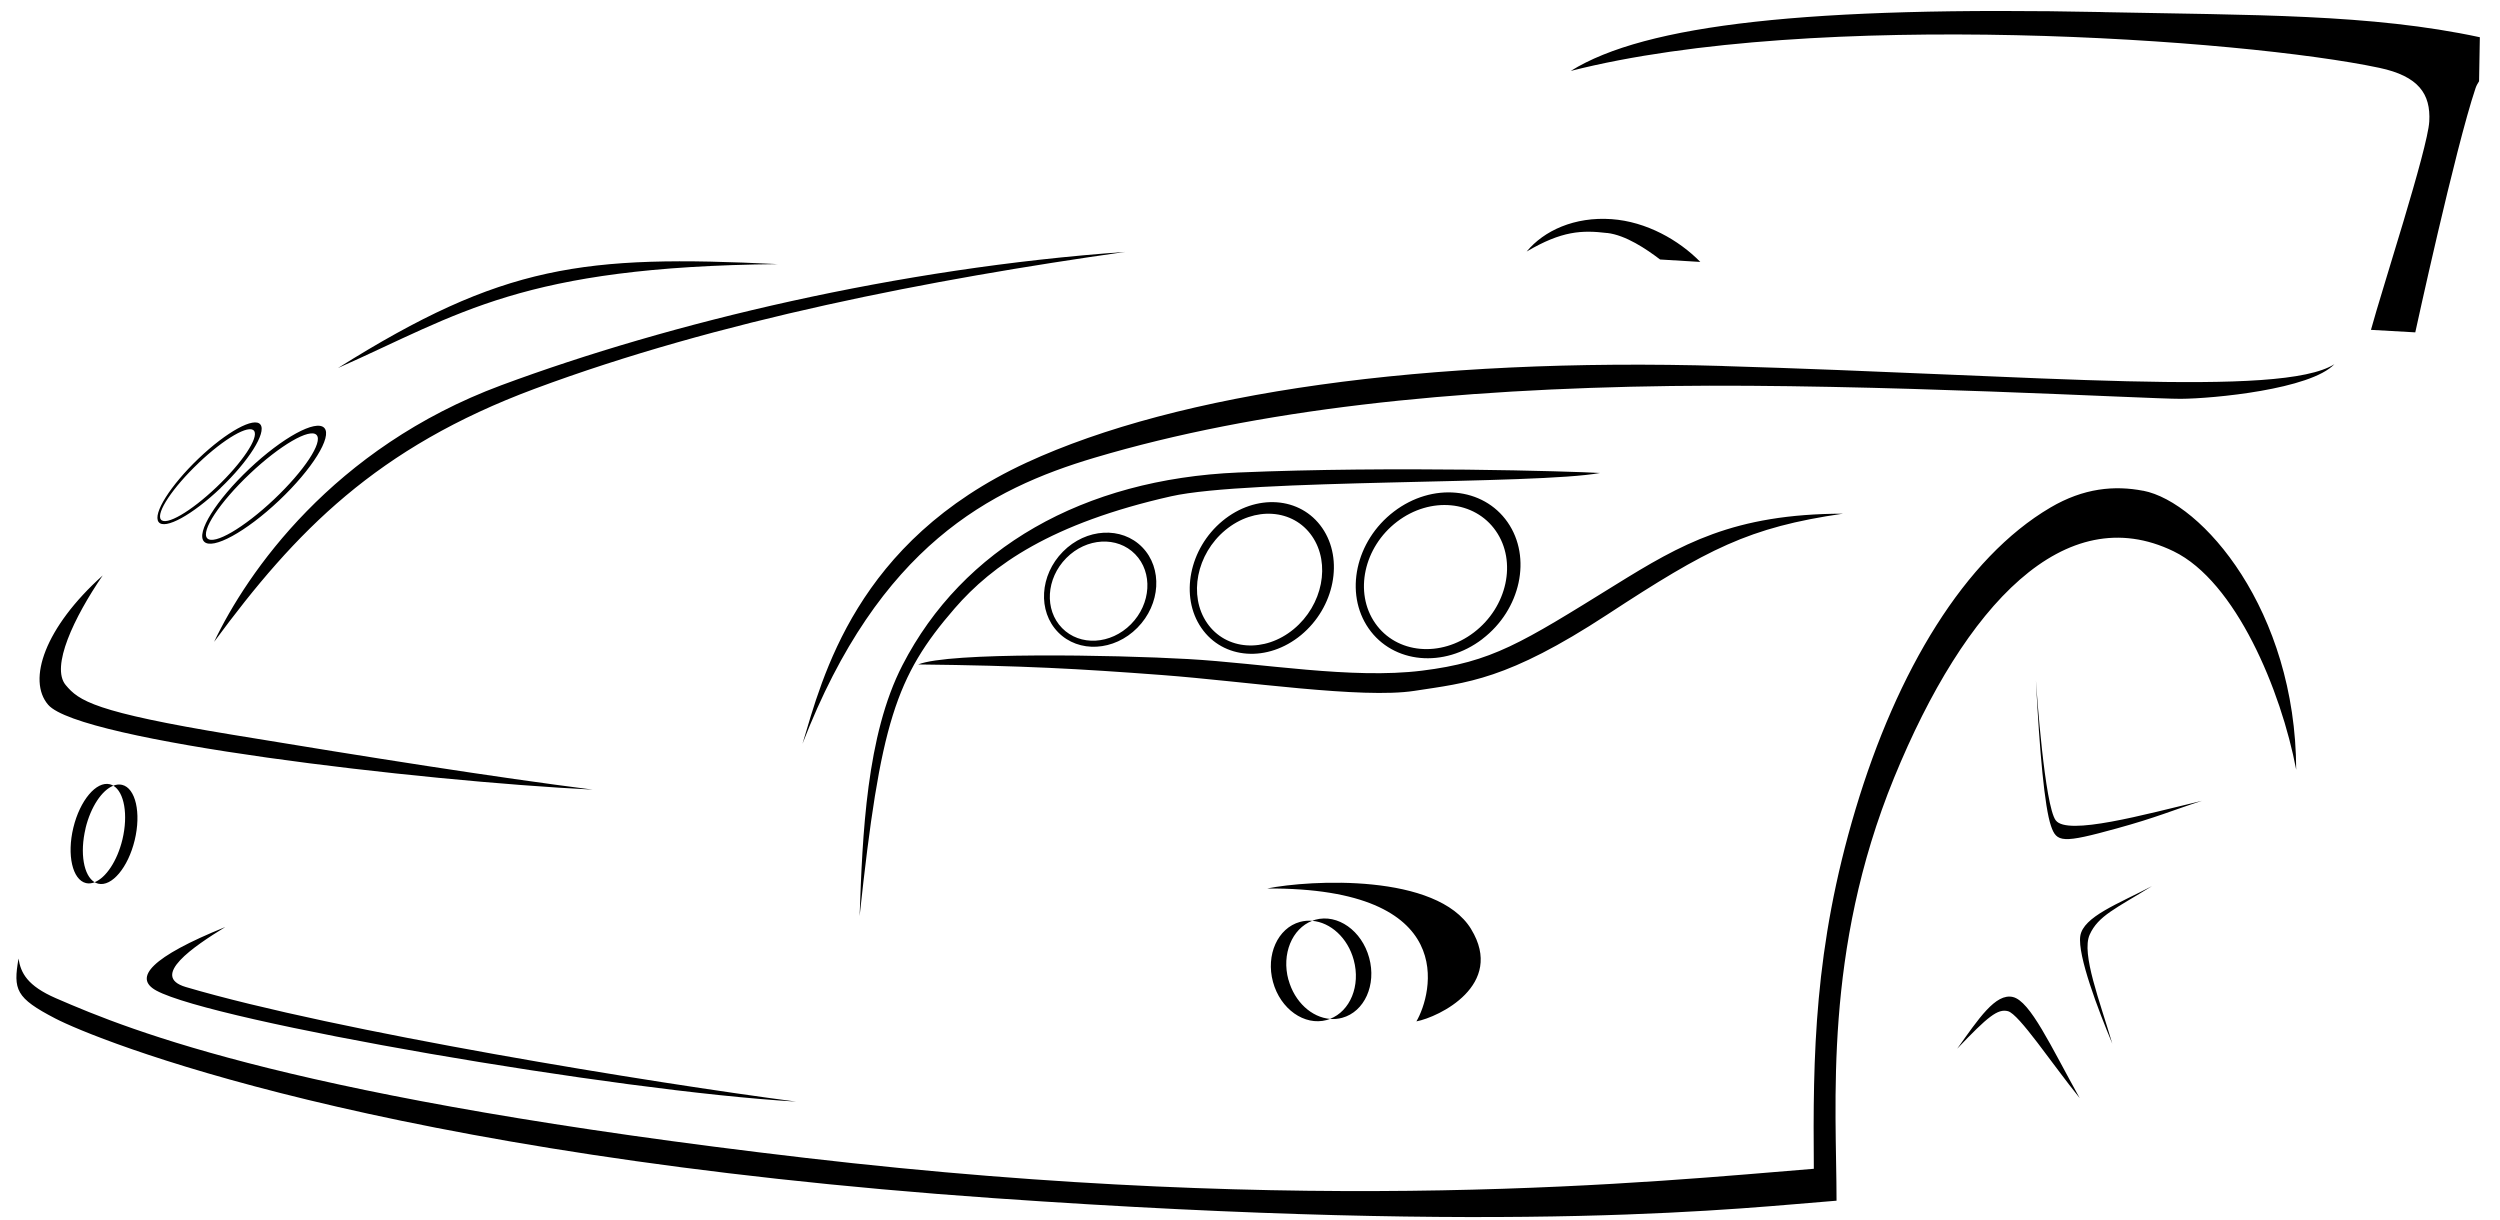
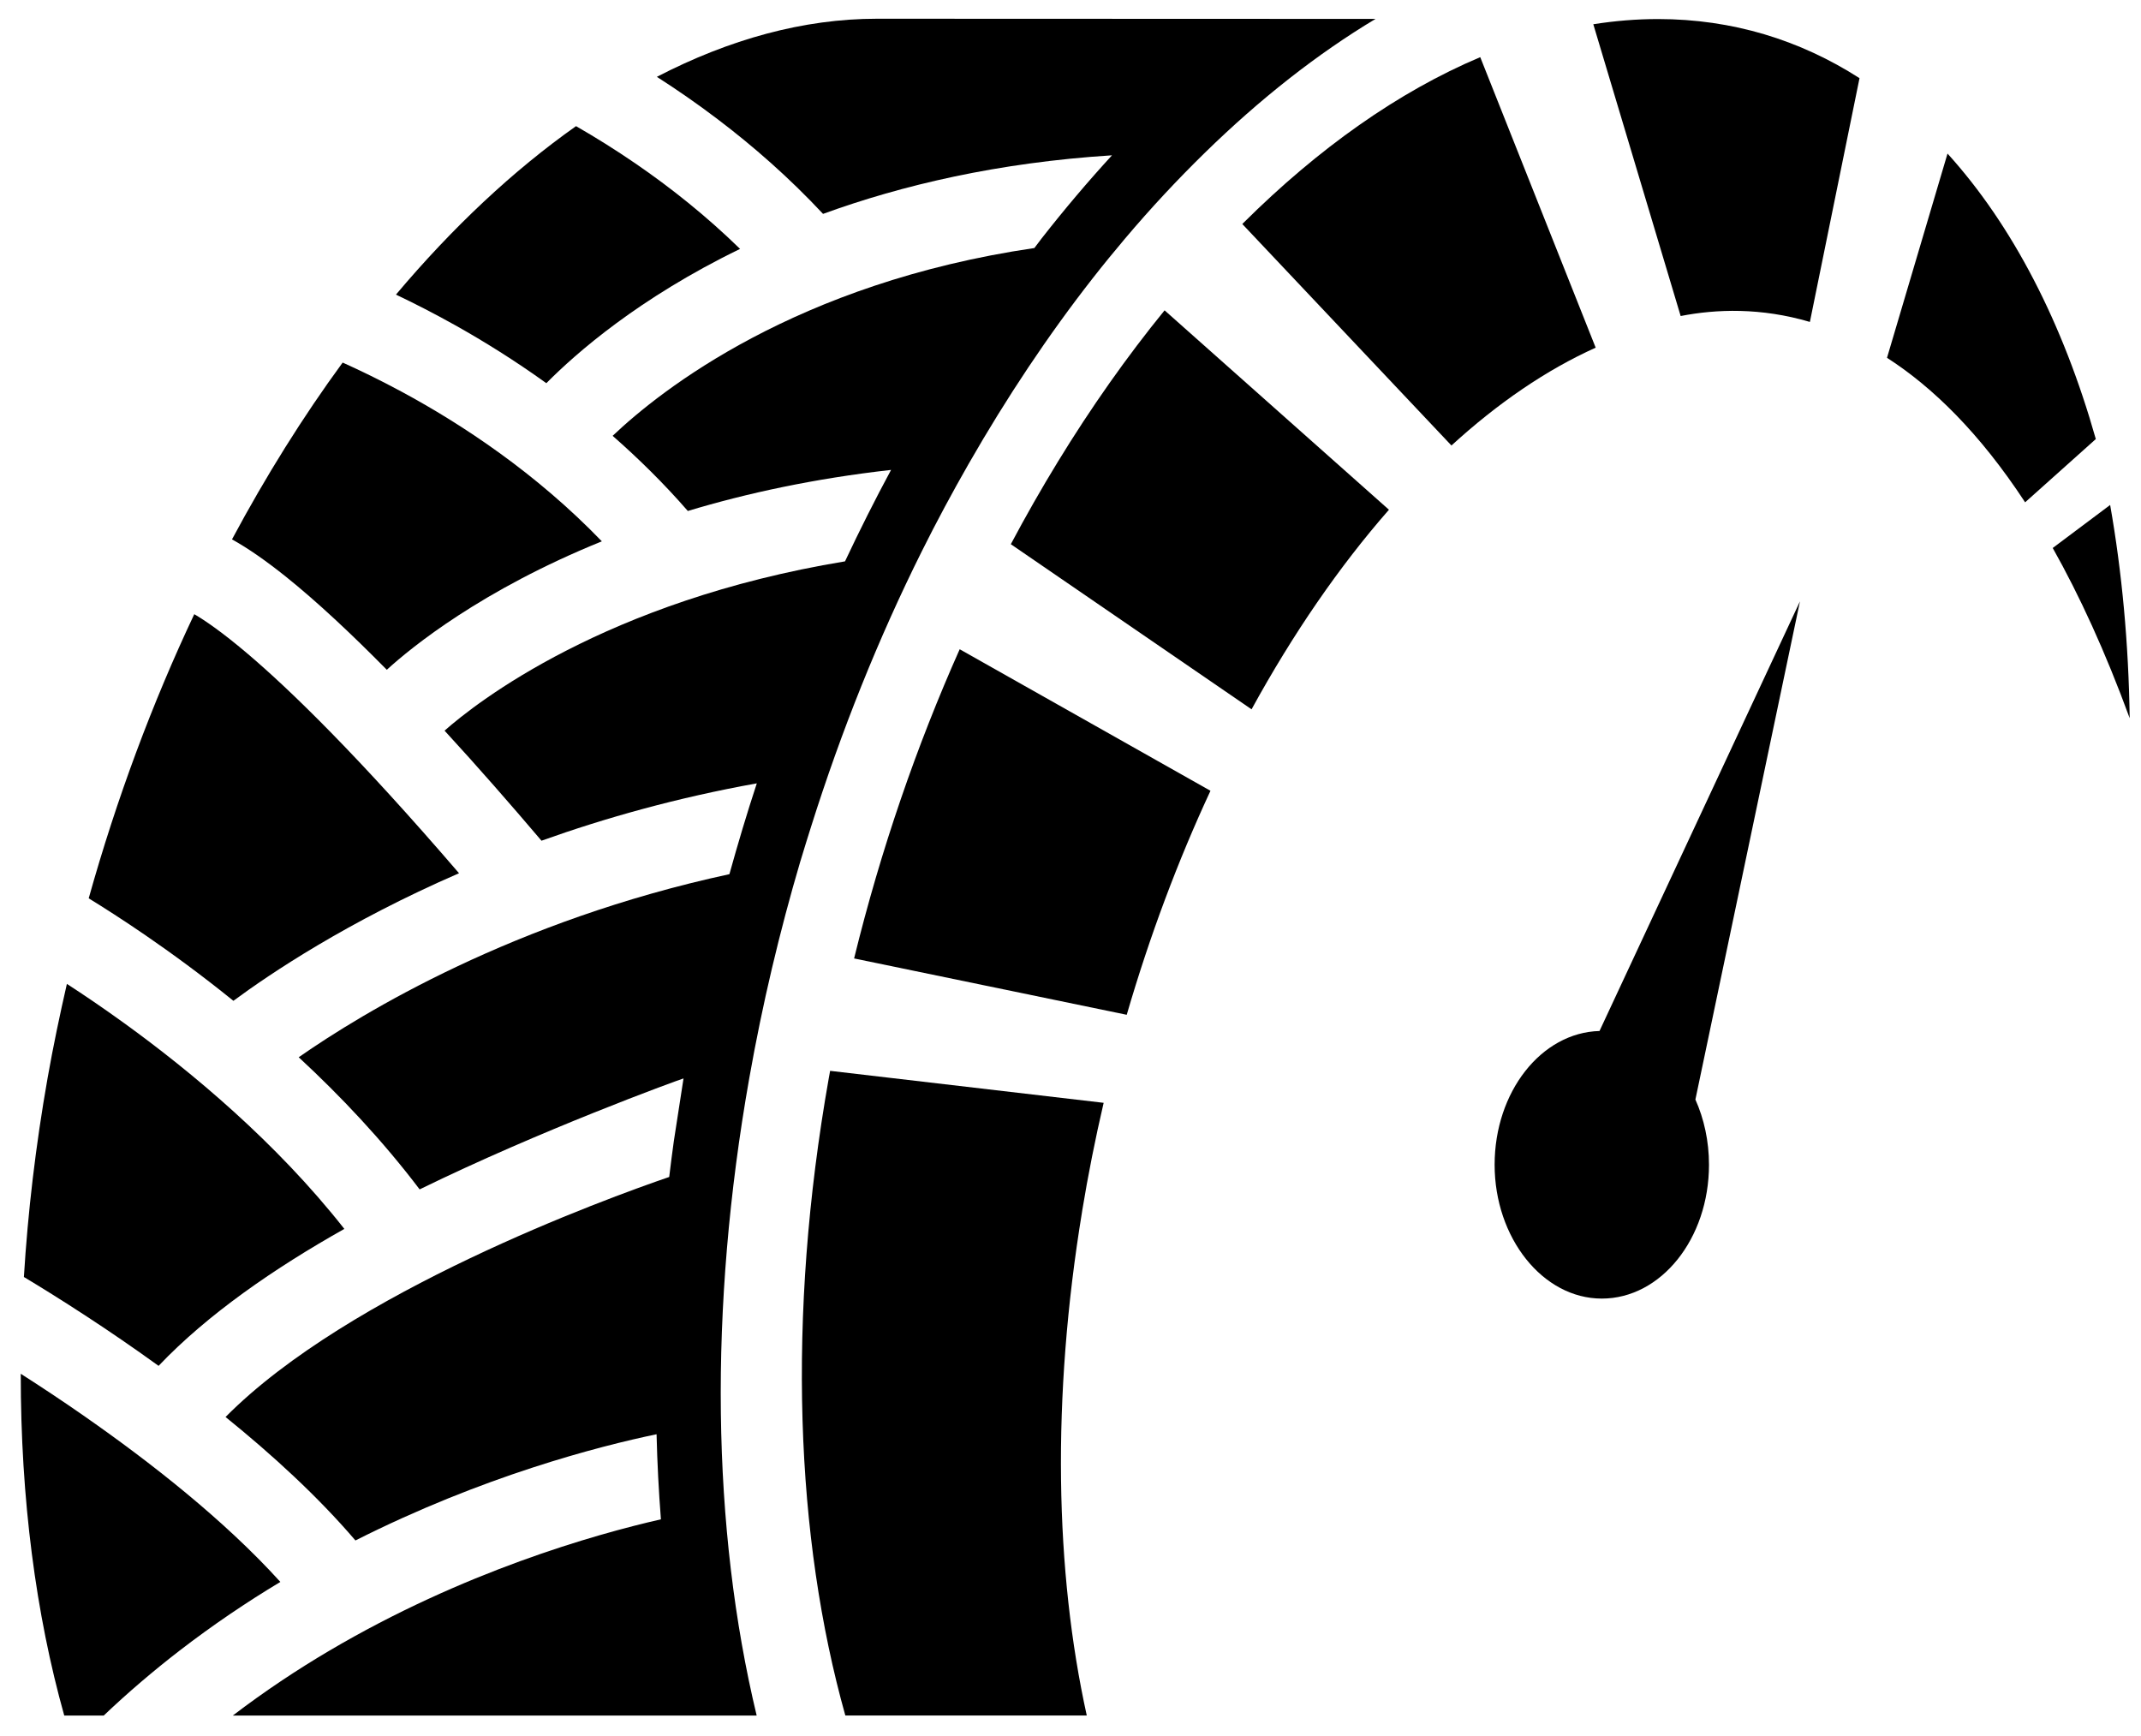
- <svg xmlns="http://www.w3.org/2000/svg" width="123" height="60" viewBox="0 0 123 60" fill="none">
-   <path d="M64.722 45.249C64.666 45.264 64.614 45.284 64.558 45.304C65.46 45.38 66.307 46.136 66.604 47.231C66.949 48.498 66.429 49.75 65.434 50.13C65.632 50.148 65.834 50.13 66.032 50.077C67.133 49.78 67.728 48.454 67.363 47.123C67.001 45.789 65.816 44.951 64.719 45.249H64.722ZM103.477 0.594C89.021 0.299 80.949 1.199 77.28 3.49C89.324 0.422 110.378 1.92 117.065 3.338C119.001 3.75 119.596 4.626 119.52 5.977C119.445 7.326 117.179 14.279 116.651 16.229C117.378 16.27 118.105 16.311 118.832 16.352C118.832 16.352 120.799 7.3 121.797 4.337C121.841 4.208 121.903 4.1 121.97 3.998C121.984 3.28 121.996 2.556 122.008 1.832C116.657 0.679 110.827 0.749 103.471 0.597L103.477 0.594ZM63.39 48.206C63.046 46.939 63.566 45.687 64.561 45.304C64.362 45.287 64.161 45.304 63.962 45.357C62.865 45.658 62.269 46.98 62.631 48.311C62.993 49.645 64.178 50.483 65.276 50.185C65.332 50.171 65.387 50.15 65.44 50.13C64.538 50.057 63.691 49.298 63.393 48.203L63.39 48.206ZM90.673 25.273C85.29 25.282 82.71 26.773 79.478 28.776C74.831 31.654 73.415 32.568 69.959 32.997C66.502 33.426 62.103 32.632 58.448 32.425C54.793 32.218 46.693 32.075 45.175 32.691C50.397 32.752 53.039 32.901 57.155 33.21C61.271 33.52 66.993 34.39 69.591 33.99C72.186 33.59 74.142 33.467 79.081 30.236C84.02 27.004 86.032 25.947 90.67 25.273H90.673ZM60.927 23.247C53.29 23.571 47.37 26.966 44.401 32.726C42.626 36.167 42.434 41.075 42.293 45.071C43.312 35.569 44.065 33.283 46.973 29.929C48.824 27.792 51.734 25.746 57.616 24.418C61.432 23.557 75.598 23.849 78.722 23.27C77.294 23.189 68.56 22.923 60.927 23.247ZM105.444 24.146C104.04 23.875 102.519 24.006 100.879 24.972C96.666 27.451 93.335 32.994 91.292 39.819C89.249 46.644 89.193 51.94 89.24 57.504C81.513 58.126 64.669 59.889 39.643 56.97C14.614 54.05 6.481 50.734 2.747 49.111C1.346 48.501 1.022 47.873 0.911 47.161C0.648 48.694 0.765 49.094 2.721 50.109C4.674 51.125 18.531 56.824 48.885 58.949C74.877 60.767 85.813 59.422 90.358 59.074C90.358 54.369 89.692 46.82 93.189 38.266C96.689 29.713 101.608 24.535 106.942 27.124C109.995 28.607 112.231 33.955 112.973 37.872C112.952 30.008 108.331 24.701 105.444 24.143V24.146ZM99.037 49.053C98.181 48.851 97.343 50.13 96.293 51.598C97.811 50.002 98.289 49.622 98.791 49.75C99.34 49.894 100.94 52.316 102.321 54.027C100.887 51.449 99.889 49.254 99.034 49.053H99.037ZM105.87 43.6C104.224 44.467 102.496 45.1 102.35 46.052C102.207 47.004 103.24 49.712 103.926 51.35C103.313 49.26 102.394 46.925 102.811 45.988C103.228 45.051 104.119 44.689 105.867 43.603L105.87 43.6ZM10.851 24.009C12.235 22.687 13.116 21.291 12.816 20.891C12.518 20.491 11.152 21.239 9.768 22.561C8.384 23.884 7.503 25.279 7.803 25.682C8.101 26.082 9.467 25.334 10.854 24.012L10.851 24.009ZM9.765 22.783C11.032 21.577 12.255 20.868 12.5 21.198C12.745 21.525 11.916 22.768 10.649 23.971C9.383 25.177 8.159 25.886 7.914 25.559C7.672 25.232 8.498 23.989 9.765 22.786V22.783ZM84.794 18.007C70.131 17.575 57.975 19.312 50.508 22.76C42.095 26.648 40.469 33.33 39.482 36.594C43.251 26.849 48.721 24.047 53.853 22.52C61.922 20.121 71.477 19.134 82.21 18.991C92.141 18.86 105.681 19.63 107.289 19.622C108.898 19.613 113.676 19.157 114.853 17.917C112.246 19.581 100.257 18.465 84.797 18.01L84.794 18.007ZM72.379 45.71C70.694 42.958 64.473 43.287 62.337 43.714C71.894 43.661 70.461 48.933 69.687 50.252C70.79 50.042 74.063 48.466 72.379 45.713V45.71ZM79.075 11.462C79.989 11.57 80.993 12.248 81.676 12.767C82.362 12.808 83.031 12.849 83.655 12.887C82.602 11.81 80.999 10.902 79.288 10.782C77.472 10.654 75.966 11.343 75.111 12.376C76.845 11.354 77.823 11.316 79.075 11.465V11.462ZM4.207 40.756C4.464 39.691 5.021 38.871 5.576 38.657C5.52 38.625 5.465 38.599 5.404 38.585C4.735 38.424 3.932 39.382 3.608 40.724C3.284 42.067 3.565 43.287 4.23 43.448C4.37 43.48 4.513 43.465 4.659 43.407C4.119 43.092 3.918 41.977 4.21 40.756H4.207ZM11.073 45.614C7.459 47.079 6.533 48.107 7.692 48.737C10.474 50.252 30.299 53.683 39.17 54.199C32.181 53.288 16.59 50.758 9.143 48.562C7.351 48.034 9.543 46.557 11.073 45.617V45.614ZM5.573 38.655C6.113 38.97 6.314 40.085 6.023 41.305C5.766 42.368 5.208 43.188 4.656 43.404C4.712 43.436 4.767 43.462 4.832 43.477C5.5 43.638 6.303 42.68 6.627 41.337C6.951 39.995 6.674 38.774 6.005 38.614C5.868 38.582 5.722 38.596 5.579 38.655H5.573ZM29.163 38.85C24.326 38.237 18.21 37.268 11.42 36.147C4.627 35.029 3.877 34.477 3.232 33.704C2.487 32.81 3.635 30.385 5.053 28.312C2.201 30.872 1.326 33.467 2.371 34.676C3.912 36.462 20.63 38.427 29.16 38.85H29.163ZM10.039 26.645C10.445 27.074 12.1 26.169 13.732 24.625C15.364 23.081 16.359 21.478 15.954 21.052C15.548 20.623 13.893 21.528 12.261 23.072C10.629 24.616 9.634 26.216 10.039 26.645ZM15.574 21.399C15.904 21.747 14.967 23.165 13.481 24.57C11.995 25.974 10.527 26.829 10.197 26.485C9.867 26.137 10.807 24.715 12.29 23.311C13.773 21.907 15.244 21.052 15.574 21.399ZM64.015 31.243C65.656 29.885 66.123 27.527 65.054 25.977C63.986 24.427 61.791 24.272 60.147 25.629C58.507 26.987 58.039 29.345 59.108 30.895C60.176 32.446 62.372 32.6 64.015 31.243ZM60.29 26.079C61.718 24.899 63.627 25.034 64.552 26.379C65.481 27.725 65.078 29.774 63.65 30.954C62.223 32.133 60.316 31.999 59.388 30.653C58.463 29.307 58.866 27.258 60.29 26.079ZM101.144 40.365C100.598 39.633 100.207 34.08 100.166 33.47C100.347 36.976 100.592 39.714 100.908 40.634C101.188 41.454 101.457 41.501 104.154 40.756C106.107 40.219 106.889 39.866 108.34 39.399C105.473 40.085 101.713 41.127 101.144 40.362V40.365ZM72.933 31.438C74.822 29.996 75.376 27.422 74.174 25.693C72.971 23.962 70.464 23.729 68.578 25.171C66.689 26.613 66.134 29.188 67.337 30.919C68.54 32.65 71.047 32.883 72.933 31.441V31.438ZM68.735 25.667C70.376 24.415 72.554 24.619 73.596 26.123C74.641 27.626 74.159 29.862 72.519 31.114C70.878 32.367 68.703 32.165 67.658 30.659C66.613 29.156 67.095 26.919 68.735 25.667ZM55.958 30.887C57.102 29.731 57.208 27.956 56.197 26.922C55.188 25.889 53.439 25.985 52.297 27.141C51.153 28.297 51.048 30.072 52.058 31.106C53.068 32.139 54.817 32.043 55.958 30.887ZM52.461 27.457C53.453 26.452 54.971 26.368 55.85 27.267C56.729 28.166 56.635 29.707 55.643 30.712C54.65 31.716 53.132 31.8 52.254 30.901C51.375 30.002 51.468 28.461 52.461 27.457ZM16.628 18.107C22.636 15.444 25.663 13.118 38.274 12.995C28.71 12.528 24.746 13.007 16.628 18.107ZM10.533 31.581C14.552 26.123 18.531 22.021 26.317 19.125C35.349 15.765 45.808 13.748 55.36 12.394C44.182 13.185 32.975 15.87 24.667 18.953C16.359 22.039 12.144 28.195 10.533 31.581Z" fill="black" />
+ <svg xmlns="http://www.w3.org/2000/svg" width="95" height="77" viewBox="0 0 95 77" fill="none">
+   <path d="M3.814 62.884C2.762 62.15 1.778 61.501 0.921 60.954C0.917 66.499 1.589 71.623 2.851 76.119H4.602C5.694 75.08 6.819 74.125 7.961 73.243C9.439 72.104 10.941 71.089 12.44 70.19C9.953 67.441 6.647 64.862 3.812 62.884H3.814Z" fill="black" />
+   <path d="M10.357 44.406C11.979 43.206 15.402 40.902 20.368 38.745C15.888 33.536 12.889 30.618 10.966 28.988C9.841 28.035 9.086 27.523 8.62 27.251C6.765 31.177 5.182 35.412 3.936 39.858C4.596 40.264 5.461 40.815 6.457 41.499C7.613 42.293 8.946 43.265 10.357 44.406Z" fill="black" />
+   <path d="M7.037 60.603C9.219 58.305 12.201 56.258 15.279 54.526C12.249 50.674 8.468 47.536 5.523 45.406C4.563 44.712 3.695 44.125 2.968 43.655C2.653 45.03 2.362 46.419 2.113 47.825C1.58 50.847 1.235 53.798 1.06 56.66C1.78 57.092 2.737 57.683 3.841 58.406C4.816 59.043 5.902 59.783 7.037 60.603Z" fill="black" />
+   <path d="M35.518 38.203C35.669 37.695 35.828 37.194 35.986 36.689C37.329 32.429 38.976 28.324 40.9 24.466C41.563 23.135 42.262 21.837 42.988 20.569C44.666 17.641 46.502 14.881 48.489 12.342C48.959 11.741 49.437 11.158 49.917 10.589C51.072 9.222 52.255 7.958 53.457 6.783C55.911 4.385 58.452 2.388 61.035 0.839L38.912 0.831C35.651 0.831 32.359 1.744 29.146 3.409C30.027 3.973 30.932 4.597 31.843 5.289C33.423 6.487 35.016 7.879 36.52 9.49C40.028 8.214 44.279 7.213 49.341 6.891C48.281 8.047 47.241 9.274 46.226 10.57C46.114 10.713 46.008 10.863 45.897 11.005C35.326 12.558 29.328 17.3 27.184 19.338C28.326 20.34 29.453 21.445 30.52 22.672C33.132 21.885 36.133 21.232 39.538 20.85C38.824 22.174 38.144 23.528 37.495 24.907C26.862 26.662 21.122 31.184 19.726 32.419C21.203 34.025 22.663 35.697 24.027 37.302C26.854 36.291 30.05 35.391 33.581 34.757C33.143 36.085 32.743 37.431 32.365 38.787C22.823 40.846 16.118 44.914 13.254 46.91C15.108 48.626 16.967 50.591 18.62 52.773C23.994 50.144 29.961 47.967 30.329 47.85L29.898 50.639C29.825 51.169 29.757 51.694 29.694 52.222C26.891 53.183 15.505 57.323 10.008 62.872C12.065 64.534 14.101 66.395 15.771 68.35C21.417 65.501 26.554 64.174 29.133 63.637C29.164 64.912 29.229 66.172 29.326 67.412C26.346 68.092 20.533 69.747 14.61 73.243C13.176 74.088 11.738 75.044 10.329 76.119H33.575C31.581 67.819 31.441 58.047 33.247 47.836C33.825 44.569 34.588 41.349 35.516 38.205L35.518 38.203Z" fill="black" />
+   <path d="M17.163 29.718C18.268 28.709 21.375 26.18 26.705 24.019C23.793 20.999 20.518 18.835 17.827 17.383C16.862 16.863 15.972 16.432 15.204 16.087C13.447 18.485 11.802 21.116 10.294 23.932C11.012 24.329 11.812 24.89 12.667 25.573C14.054 26.683 15.587 28.12 17.163 29.718Z" fill="black" />
+   <path d="M24.242 17.002C25.552 15.677 28.354 13.219 32.838 11.044C31.33 9.571 29.743 8.315 28.204 7.259C27.297 6.637 26.407 6.084 25.559 5.597C22.772 7.565 20.083 10.089 17.569 13.072C18.371 13.452 19.257 13.905 20.197 14.43C21.47 15.143 22.843 15.996 24.242 17.002Z" fill="black" />
+   <path d="M64.404 19.766C66.467 17.88 68.619 16.409 70.803 15.426L65.681 2.536C62.053 4.066 58.497 6.585 55.172 9.89L55.124 9.94L64.404 19.768V19.766Z" fill="black" />
+   <path d="M55.535 31.471C57.371 28.118 59.428 25.13 61.63 22.617L51.675 13.77C50.007 15.817 48.42 18.065 46.939 20.488C46.216 21.669 45.521 22.888 44.852 24.146L55.535 31.473V31.471Z" fill="black" />
+   <path d="M49.995 45.026C51.018 41.514 52.272 38.178 53.711 35.087L42.583 28.807C40.676 33.084 39.083 37.693 37.898 42.526L49.995 45.026Z" fill="black" />
+   <path d="M48.014 53.75C48.282 52.118 48.603 50.512 48.971 48.932L36.834 47.513C36.815 47.621 36.792 47.728 36.775 47.836C34.897 58.453 35.301 68.246 37.509 76.117H48.222C46.818 69.743 46.65 62.044 48.016 53.748L48.014 53.75Z" fill="black" />
+   <path d="M93.631 22.405L91.083 24.314C92.266 26.415 93.414 28.906 94.498 31.866C94.45 28.538 94.153 25.369 93.631 22.405Z" fill="black" />
+   <path d="M89.857 22.289L92.995 19.481C91.534 14.32 89.296 9.994 86.415 6.814L83.73 15.875C85.752 17.177 87.84 19.209 89.859 22.289H89.857Z" fill="black" />
+   <path d="M80.308 14.284L82.51 3.468C79.867 1.773 76.87 0.847 73.576 0.845C72.619 0.845 71.659 0.924 70.698 1.076L74.574 14.022C76.157 13.712 78.137 13.643 80.308 14.284Z" fill="black" />
+   <path d="M79.868 26.681L70.973 45.745C68.394 45.812 66.319 48.443 66.319 51.679C66.319 54.915 68.448 57.618 71.075 57.618C73.702 57.618 75.831 54.959 75.831 51.679C75.831 50.629 75.611 49.643 75.228 48.786L79.868 26.679V26.681Z" fill="black" />
</svg>
